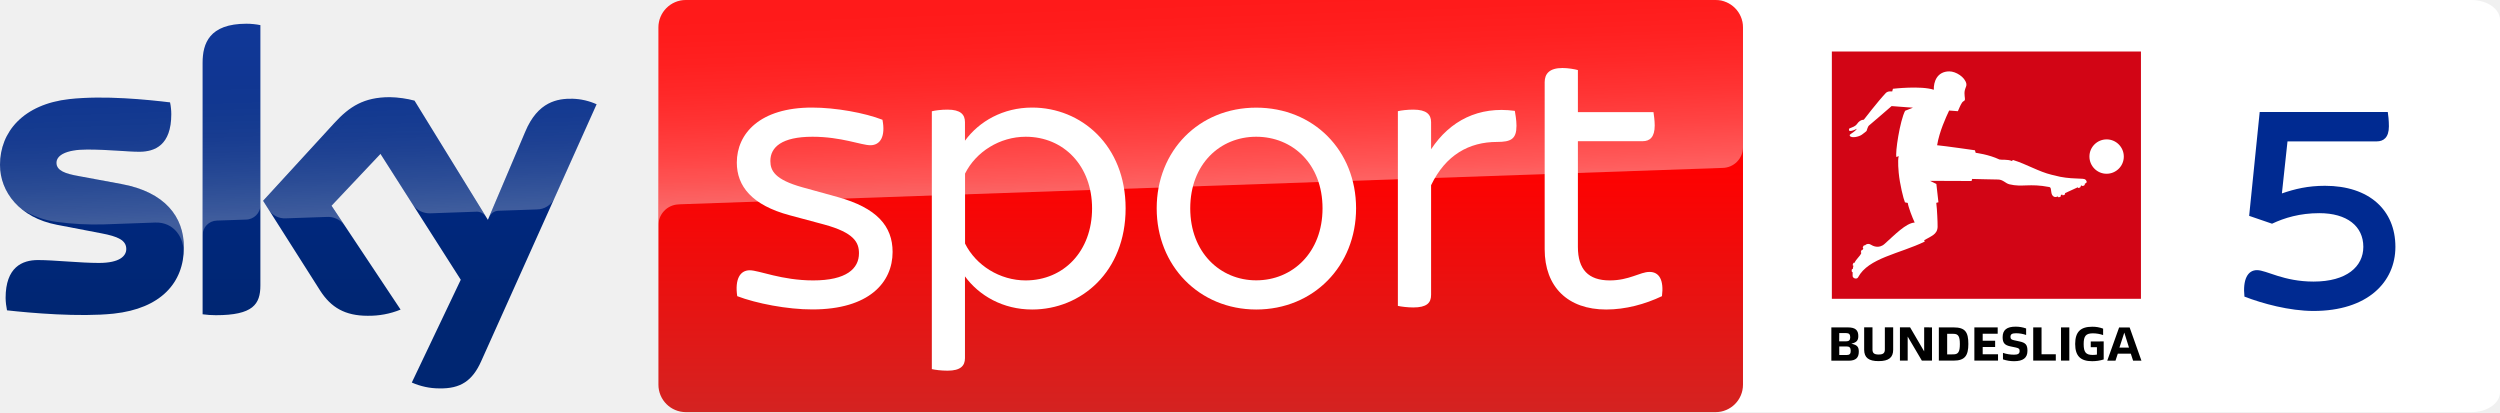
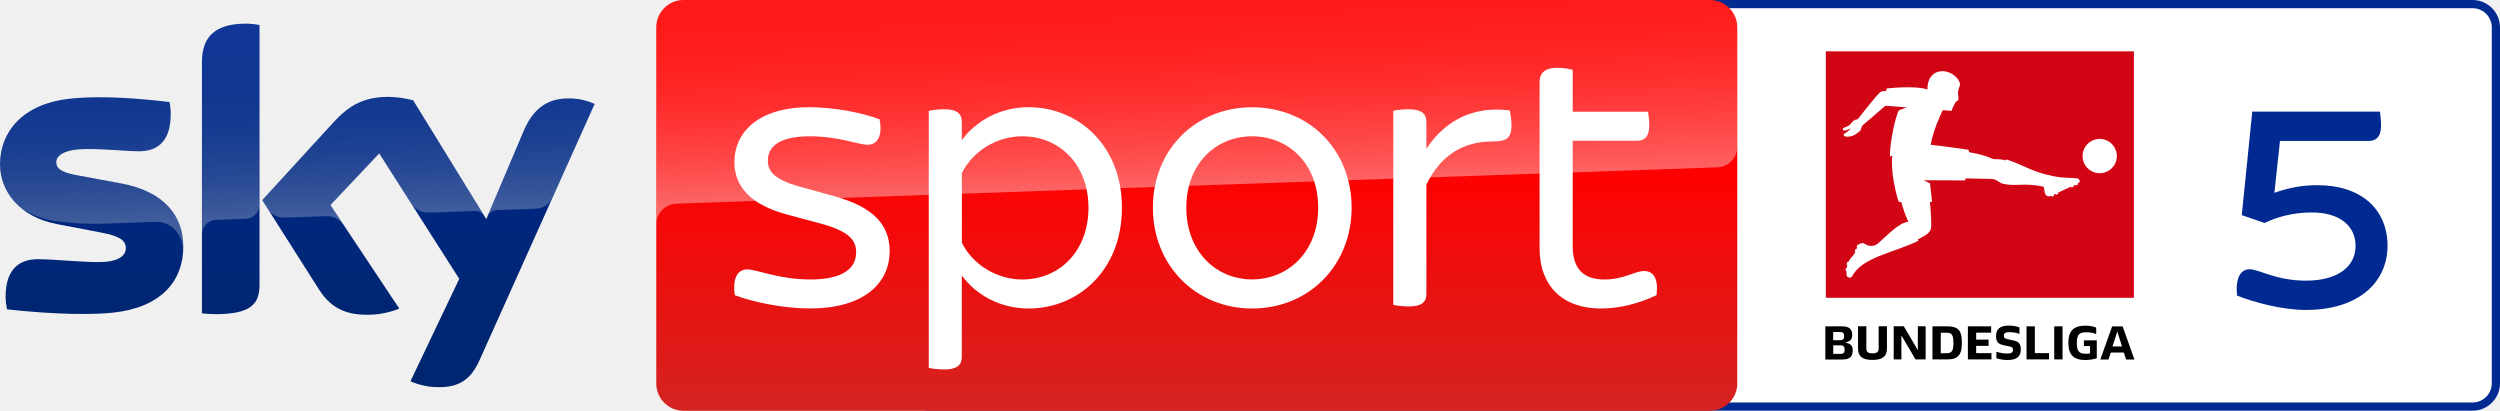
- <svg xmlns="http://www.w3.org/2000/svg" enable-background="new 0 0 2714.1 500" version="1.1" viewBox="0 0 3033 500" xml:space="preserve">
+ <svg xmlns="http://www.w3.org/2000/svg" enable-background="new 0 0 2714.1 500" version="1.1" viewBox="0 0 3043 500" xml:space="preserve">
  <defs>
    <linearGradient id="d" x1="1456.7" x2="1456.7" y1="198" y2="698" gradientTransform="translate(0,-198)" gradientUnits="userSpaceOnUse">
      <stop stop-color="#f00" offset=".4" />
      <stop stop-color="#D42321" offset="1" />
    </linearGradient>
    <linearGradient id="b" x1="1459.5" x2="1450.8" y1="431.73" y2="182.67" gradientTransform="translate(0,-198)" gradientUnits="userSpaceOnUse">
      <stop stop-color="#fff" offset="0" />
      <stop stop-color="#fff" stop-opacity=".835" offset=".12" />
      <stop stop-color="#fff" stop-opacity=".658" offset=".269" />
      <stop stop-color="#fff" stop-opacity=".511" offset=".419" />
      <stop stop-color="#fff" stop-opacity=".397" offset=".568" />
      <stop stop-color="#fff" stop-opacity=".315" offset=".716" />
      <stop stop-color="#fff" stop-opacity=".266" offset=".86" />
      <stop stop-color="#fff" stop-opacity=".25" offset="1" />
    </linearGradient>
    <linearGradient id="c" x1="361.92" x2="361.92" y1="226.81" y2="669.22" gradientTransform="translate(0,-198)" gradientUnits="userSpaceOnUse">
      <stop stop-color="#002A91" offset="0" />
      <stop stop-color="#002672" offset=".8" />
    </linearGradient>
    <linearGradient id="a" x1="365.45" x2="359.6" y1="461.25" y2="293.75" gradientTransform="translate(0,-198)" gradientUnits="userSpaceOnUse">
      <stop stop-color="#fff" offset="0" />
      <stop stop-color="#fff" stop-opacity=".835" offset=".12" />
      <stop stop-color="#fff" stop-opacity=".658" offset=".269" />
      <stop stop-color="#fff" stop-opacity=".511" offset=".419" />
      <stop stop-color="#fff" stop-opacity=".397" offset=".568" />
      <stop stop-color="#fff" stop-opacity=".315" offset=".716" />
      <stop stop-color="#fff" stop-opacity=".266" offset=".86" />
      <stop stop-color="#fff" stop-opacity=".25" offset="1" />
    </linearGradient>
  </defs>
  <path d="m2998.3 0c19.235 0 34.745 10.938 34.745 24.271v451.46c0 13.438-15.508 24.271-34.745 24.271h-899.32c-19.087 0-34.745-10.833-34.745-24.271v-451.46c0-13.333 15.657-24.271 34.745-24.271h899.32" fill="#fff" stroke-width="1.246" />
  <path d="m2181 20.8h457.4v458.3h-457.4z" fill="#fff" />
  <path d="m2255.1 426.6c0 7.2-3.4 11-12.4 11h-20.9v-40.4h20.1c9.4 0 12.6 3.7 12.6 10.5 0 5.2-2 7.6-7.5 9l-1 0.3 0.9 0.2c6.2 1.4 8.2 3.7 8.2 9.4zm-23.8-12.5h8.5c3.4 0 4.9-1.5 4.9-4.9 0-3.5-1.4-5.1-4.9-5.1h-8.4zm14 11.5c0-3.7-1.5-5.3-4.9-5.3h-9v10.4h9c3.6 0 4.9-1.5 4.9-5.1zm16.3-1.2v-27.3h10.1v26.9c0 4.4 2 6.1 7.5 6.1 5.4 0 7.5-1.7 7.5-6.1v-26.9h10.1v27.2c0 9.5-5.5 13.8-17.5 13.8-12.2 0.1-17.6-4.2-17.7-13.7zm82.3-27.2v40.3h-12.3l-17.2-29.2v29.2h-9.4v-40.4h12.3l17.1 29.2v-29.2zm8.3 0h18c14.1 0 17.8 5.8 17.8 20.1 0 14-4.1 20.2-17.8 20.2h-18zm17.7 32.7c5.9 0 7.8-3.1 7.8-12.5s-1.9-12.4-7.8-12.4h-7.6v25zm25.5-32.7h28.2v7.7h-18.2v8.5h15.1v7.6h-15.1v8.8h18.6v7.7h-28.7v-40.3zm34.6 38.8v-7.9c4.3 1.5 8.9 2.2 13.5 2.2s6.7-1.2 6.7-4.4c0-2.7-0.9-3.5-4.6-4.3l-6.7-1.4c-7-1.5-9.3-4.3-9.3-11.2 0-8.8 5.2-12.7 15.7-12.7 4.4 0 8.7 0.7 12.8 2.2v7.9c-3.9-1.4-8.1-2.1-12.3-2.1-5 0-6.7 1.3-6.7 4.4 0 2.6 1.2 3.4 4.4 4.1l6.5 1.4c7.6 1.6 9.7 4.2 9.7 11.4 0 8.6-5.3 12.6-16.2 12.6-4.5 0-9.1-0.7-13.5-2.2zm36.7-38.8h10.1v32.6h17.3v7.7h-27.4zm33.7 0h10.1v40.3h-10.1zm51.8 17v21.9c-4.5 1.4-9.2 2.1-14 2.1-14 0-20.6-6.2-20.6-20.9s6.6-20.9 20.6-20.9c4.5-0.1 9 0.7 13.3 2.3v7.8c-4-1.4-8.2-2.1-12.5-2.1-8.5 0-11.1 3.4-11.1 13 0 10 2.8 13.2 10.8 13.2 1.8 0 3.5-0.1 5.3-0.4v-9h-7.5v-6.9zm32.9 14.9h-15.8l-2.8 8.5h-10l14.4-40.3h12.8l14.3 40.3h-10.1zm-7.9-25.6-5.9 18.2h11.6z" />
  <path d="m2222.4 62.5h375v300h-375z" fill="#d20515" />
  <path d="m2531.6 220.5c0.2 0.7-0.5 1.3-1.8 2.2l-0.8 0.5 0.3 0.5c0.2 0.4-0.1 0.9-0.7 1.2l-1.2 0.6c-0.6 0.3-1.2 0.2-1.4-0.1l-0.3-0.5-1.6 0.8 0.2 0.5c0.2 0.4-0.2 0.9-0.7 1.1l-1.2 0.6c-0.6 0.3-1.2 0.2-1.4-0.2l-0.2-0.5c-4.8 2.3-10.2 4.7-15.7 7.2l0.3 0.7c0.2 0.4-0.2 0.9-0.7 1.1l-1.3 0.6c-0.6 0.3-1.2 0.2-1.3-0.2l-0.3-0.7-1.8 0.9 0.3 0.7c0.2 0.4-0.2 0.9-0.7 1.1l-1.2 0.6c-0.6 0.3-1.2 0.2-1.4-0.2l-0.3-0.7c-2.5 1-5.3 1.5-7.3-2.3-0.9-1.7-0.9-5.7-1.6-7.8-0.3-0.7-0.9-1.2-1.6-1.3-24.4-4.7-32.7 0.5-48.4-3.3-4.9-1.2-7.6-5.7-13.7-5.8-13.2-0.4-17.1-0.2-31.5-0.7-0.6 2.1-0.7 2.5-0.7 2.5l-50.4-0.2 7.7 3.8 2.5 22.2s-2 0.6-2.6 0.7c0.5 4.4 1 10.4 1.2 15.8 0.2 4.9 0.5 9.9 0.4 13.1 0 2.1-0.5 4.2-1.5 6-1 1.6-2.2 3-3.8 4.1-0.5 0.3-2.4 1.7-4.7 2.9-2.2 1.3-5 2.7-6.3 3.4 0.2 0.6 0.4 1.2 0.7 1.7-30.6 14.8-68.6 19.9-80.9 43.4-1.5 2.7-6.4 1.3-6.6-1.6v-4.8h-0.4c-0.4 0-0.7-0.5-0.7-1.2v-1.4c0-0.6 0.4-1.1 0.8-1.1h0.5c0.2-1.4 0.4-2.7 0.8-4l-0.5-0.2c-0.4-0.1-0.5-0.7-0.3-1.3l0.5-1.3c0.2-0.6 0.7-1 1.1-0.9l0.5 0.2c2.2-5.1 6.4-7.4 8.4-12.2l-0.3-0.1c-0.4-0.1-0.5-0.7-0.3-1.3l0.5-1.3c0.2-0.6 0.7-1 1.1-0.8l0.3 0.1c0.3-0.7 0.6-1.5 1-2.2l-0.4-0.3c-0.4-0.2-0.4-0.8 0-1.4l0.7-1.2c0.3-0.5 0.9-0.8 1.2-0.6l0.2 0.1h0.2c0.1 0 0.1 0 0.2-0.1l0.6-0.6c1.9-1.4 4.5-1.5 6.5-0.1 1.9 1.2 9.5 5.5 16.7-1.1 12-10.7 25.9-25.3 36.4-25.8-2.9-6.1-7.8-19-8.4-23.8l-3.4-0.7c-1.8-4-6.3-22.2-7.6-36 0 0-1.5-14.8 0-20-0.8-0.1-2.3 1.1-2.7 1.1-1.9-4.7 4.3-44.6 10.5-56.2l9.5-3.8c-1-0.1-7.8-0.4-25.9-1.9-10.1 9-21.8 18.6-27.7 23.8-1 0.7-2.7 6.4-2.7 6.4s-2.9 2.6-5.7 4.5c-3.6 2.6-12.6 4.5-14.5 1.5-0.4-0.7-0.4-1.1 0-1.5 1.4-1.5 6.6-3.9 8.4-7.2-2.9 1.5-6 2.9-8.5 2.7-1.1 0-1.6-2.7-0.2-3.2 3.8-1.6 6.8-2.3 9-5.4s4.8-5 8.2-5.1c0 0 16.8-21.9 26.6-32.3 2.7-2.9 7.8-1.9 7.8-1.9l0.9-3.3s33.8-4 49.6 1.2c-0.4-9.6 3.9-22.3 18.9-22.3 7.7 0 19 6.8 20.6 15.1 0.5 2.5-1 4.2-1.8 7.5-1.3 4.9 0.5 10.3 0 12-0.4 1.4-2 1.3-3.4 3.2-1.2 1.9-2.2 3.8-3.1 5.9l-2 4.6-10.6-0.8c-3.9 8.3-11.8 25.3-14.6 42.1 8.3 0.7 45.9 6.1 45.9 6.1l0.9 3.1s15.8 1.9 28.8 8.1c2.9 0.7 10.2-0.4 15 1.8 0.3-0.2 1.1-1 1.5-1.2 16.9 5.2 30.9 14.1 47.1 18 0 0 7.6 1.9 10.2 2.4 4.3 0.8 8.7 1.4 13.1 1.7 5.2 0.4 8.1 0.3 11.9 0.6 2.7 0.2 6-0.3 7.1 3.7m24.2-51.4c-11.5 0-20.9 9.3-20.9 20.8s9.3 20.9 20.8 20.9 20.9-9.3 20.9-20.8c0-11.6-9.4-20.9-20.8-20.9z" fill="#fff" />
+   <path d="m3009.7 10c12.8 0 23.3 10.5 23.3 23.3l-5e-4 433.3c0 12.8-10.5 23.3-23.3 23.3h-1879.1c-12.8 0-23.3-10.5-23.3-23.3v-433.3c0-12.8 10.5-23.3 23.3-23.3h1879.1m0-10h-1879.1c-18.3 0-33.3 15-33.3 33.3v433.3c0 18.3 15 33.3 33.3 33.3h1879.1c18.3 0 33.3-15 33.3-33.3v-433.3c0-18.3-15-33.3-33.3-33.3z" fill="#002a91" />
  <path d="m832.1 0h1249.2c18.4 0 33.3 14.9 33.3 33.3v433.4c0 18.4-14.9 33.3-33.3 33.3h-1249.2c-18.4 0-33.3-14.9-33.3-33.3v-433.4c0-18.4 14.9-33.3 33.3-33.3z" fill="url(#d)" />
  <path d="m822.8 248s1.1-0.1 3.2-0.2c98.6-3.5 1263.7-44.1 1263.7-44.1 13.9-0.1 25-11.5 24.9-25.3v-145.1c0-18.4-14.9-33.3-33.3-33.3h-1249.2c-18.4 0-33.3 14.9-33.3 33.3v240.7c-0.4-13.7 10.3-25.3 24-26z" enable-background="new    " fill="url(#b)" opacity=".4" Googl="true" />
  <path d="m499.6 464.1c10.5 4.6 21.8 7.1 33.2 7.1 26.1 0.6 40.4-9.4 50.9-32.8l140.1-311.9c-9.1-4.1-19-6.4-29-6.7-18.1-0.4-42.3 3.3-57.6 40.1l-45.3 106.8-89-144.6c-9.8-2.6-19.9-4-30-4.2-31.5 0-49 11.5-67.2 31.3l-86.5 94.4 69.5 109.4c12.9 19.9 29.8 30.1 57.3 30.1 13.7 0.2 27.3-2.3 40-7.5l-83.8-126 59.4-62.9 97.4 152.7zm-183.7-117.9c0 23-9 36.2-54 36.2-5.4 0-10.8-0.4-16.1-1.1v-305.1c0-23.2 7.9-47.4 53.2-47.4 5.7 0 11.4 0.6 16.9 1.7zm-92.8-46.1c0 43-28.1 74.2-85.1 80.4-41.3 4.4-101.1-0.8-129.5-4-1-4.9-1.6-9.9-1.7-15 0-37.4 20.2-46 39.2-46 19.8 0 50.9 3.5 74 3.5 25.5 0 33.2-8.6 33.2-16.9 0-10.7-10.2-15.2-30-19l-54.2-10.4c-45-8.6-69-39.7-69-72.7 0-40.1 28.4-73.6 84.3-79.8 42.3-4.6 93.8 0.6 122 4 1 4.7 1.5 9.5 1.5 14.4 0 37.4-19.8 45.5-38.8 45.5-14.6 0-37.3-2.7-63.2-2.7-26.3 0-37.3 7.3-37.3 16.1 0 9.4 10.4 13.2 26.9 16.1l51.7 9.6c53.1 9.7 76 39.9 76 76.9z" fill="url(#c)" />
  <path d="m723.9 126.5-51.3 114.2c-4 8.2-12.3 13.4-21.4 13.4l-46.8 1.6c-5.1 0.3-9.6 3.7-11.4 8.5v-0.1l44.2-104.2c15.4-36.8 39.6-40.5 57.6-40.1 10.1 0.3 19.9 2.6 29.1 6.7zm-134.4 136.5-86.6-140.8c-9.8-2.6-19.9-4-30-4.2-31.5 0-49 11.5-67.2 31.3l-86.5 94.4 6.9 10.9c4.5 6.8 12.3 10.7 20.5 10.3 4.1-0.1 45.9-1.6 49.3-1.7 8.5-0.7 16.7 3 21.8 9.8l-15.5-23.3 59.4-62.9 39.9 62.5c4.9 6.2 12.5 9.7 20.4 9.5 2.1-0.1 54.3-1.9 56.7-2 4.4 0 8.6 2.4 10.9 6.2zm-290.5-234.1c-45.3 0-53.2 24.2-53.2 47.4v209c0-9.6 7.7-17.4 17.3-17.7l35.1-1.2c9.8 0 17.8-8 17.8-17.8v-218c-5.7-1.2-11.3-1.8-17-1.7zm-151.8 194.2-51.7-9.6c-16.5-2.9-26.9-6.7-26.9-16.1 0-8.8 11-16.1 37.3-16.1 25.9 0 48.6 2.7 63.2 2.7 19 0 38.8-8.1 38.8-45.5 0-4.8-0.5-9.7-1.5-14.4-28.2-3.5-79.7-8.6-122-4-56 6.2-84.4 39.8-84.4 79.8 0.1 21.4 10.2 41.6 27.3 54.5 12.6 7.8 26.8 12.9 41.5 14.8 19.2 2.6 38.5 3.6 57.8 3 6.1-0.2 51.7-1.8 61.7-2.2 23.1-0.8 35.7 18.9 34.4 38.7 0-0.3 0-0.5 0.1-0.8v-0.2c0.2-2.6 0.3-5.2 0.3-7.8 0-36.8-22.9-67-75.9-76.8z" enable-background="new    " fill="url(#a)" opacity=".25" />
  <path d="m894.4 359.3c-3-20.6 3.4-31.4 15.2-31.4 11.2 0 38.7 12.3 77 12.3 40.3 0 55.5-14.3 55.5-32.9 0-13.2-5.9-25-42.2-34.9l-41.7-11.2c-46.1-12.3-64.3-35.4-64.3-63.9 0-35.3 28-66.8 91.3-66.8 28.5 0 63.9 6.4 85.4 14.8 3.9 20.1-2.5 30.9-14.7 30.9-10.8 0-35.3-10.3-70.2-10.3-37.3 0-51.1 12.7-51.1 29.4 0 11.7 5.4 22.6 38.8 31.9l42.7 11.8c47.7 13.2 66.8 35.3 66.8 66.7 0 36.9-28.5 69.7-97.2 69.7-30.4 0.1-68.3-7.3-91.3-16.1" fill="#fff" />
  <path d="m1365.6 252.8c0 77-54 122.7-113.4 122.7-35.3 0-64.3-16.7-81.5-40.2v99.2c0 9.3-5.4 15.2-21.1 15.2-7.9 0-15.2-1-19.1-1.9v-312.8c3.9-1 11.2-2 19.1-2 15.7 0 21.1 5.9 21.1 15.2v22.5c17.2-23.5 46.2-40.2 81.5-40.2 59.4 0 113.4 45.7 113.4 122.3m-40.7 0c0-51.5-34.3-86.9-80.5-86.9-31.4 0-60.4 18.2-73.6 44.7v84.9c13.2 26.5 42.2 44.7 73.6 44.7 46.1-0.1 80.5-35.4 80.5-87.4" fill="#fff" />
  <path d="m1403.3 252.8c0-70.2 51.5-122.2 120.7-122.2 69.7 0 121.2 52 121.2 122.2 0 69.7-51.5 122.7-121.2 122.7-69.2-0.1-120.7-53.1-120.7-122.7m201.2 0c0-54-36.4-86.9-80.5-86.9-43.6 0-80 32.9-80 86.9 0 53.5 36.4 87.3 80 87.3 44.1 0 80.5-33.8 80.5-87.3" fill="#fff" />
  <path d="m1839.8 152.6c0 16.2-6.8 19.6-23.6 19.6-33.8 0-62.3 15.7-80 52.5v133.1c0 9.8-5.4 15.2-21.6 15.2-6.9 0-14.8-1-18.7-1.9v-236.2c3.9-1 11.7-1.9 18.7-1.9 16.1 0 21.6 5.9 21.6 15.2v32.9c23-34.9 57.9-52.5 101.6-46.6 0.5 3.4 2 10.8 2 18.1" fill="#fff" />
  <path d="m2016.3 359.3c-20.6 9.8-44.2 16.2-67.7 16.2-46.6 0-74.6-27.5-74.6-73.1v-202.7c0-10.3 5.9-17.2 21.6-17.2 6.8 0 14.7 1.4 18.7 2.5v51h91.7c0.5 3.4 1.5 10.3 1.5 16.2 0 14.2-5.9 19.1-14.7 19.1h-78.5v128.2c0 27.4 12.7 40.7 38.7 40.7 23.6 0 36.8-10.3 48.1-10.3 11.8-0.1 17.7 9.7 15.2 29.4" fill="#fff" />
  <path d="m2906.1 299.43c0 42.996-34.014 77.824-99.325 77.824-29.118 0-62.046-8.976-83.818-17.414-2.174-20.68 3.809-32.112 15.241-32.112 11.432 0 32.112 13.882 68.576 13.882 40.273 0 60.415-18.235 60.415-42.18 0-25.038-19.87-40.822-53.341-40.822-23.674 0-42.452 5.716-57.416 12.79l-27.76-9.525 12.79-126h155.39c0.543 2.994 1.358 10.345 1.358 17.42 0 13.877-6.803 18.23-14.698 18.23h-108.31l-6.803 63.137c15.784-5.444 31.569-9.253 52.249-9.253 53.884 0 85.448 29.662 85.448 74.021" fill="#002a91" />
</svg>
